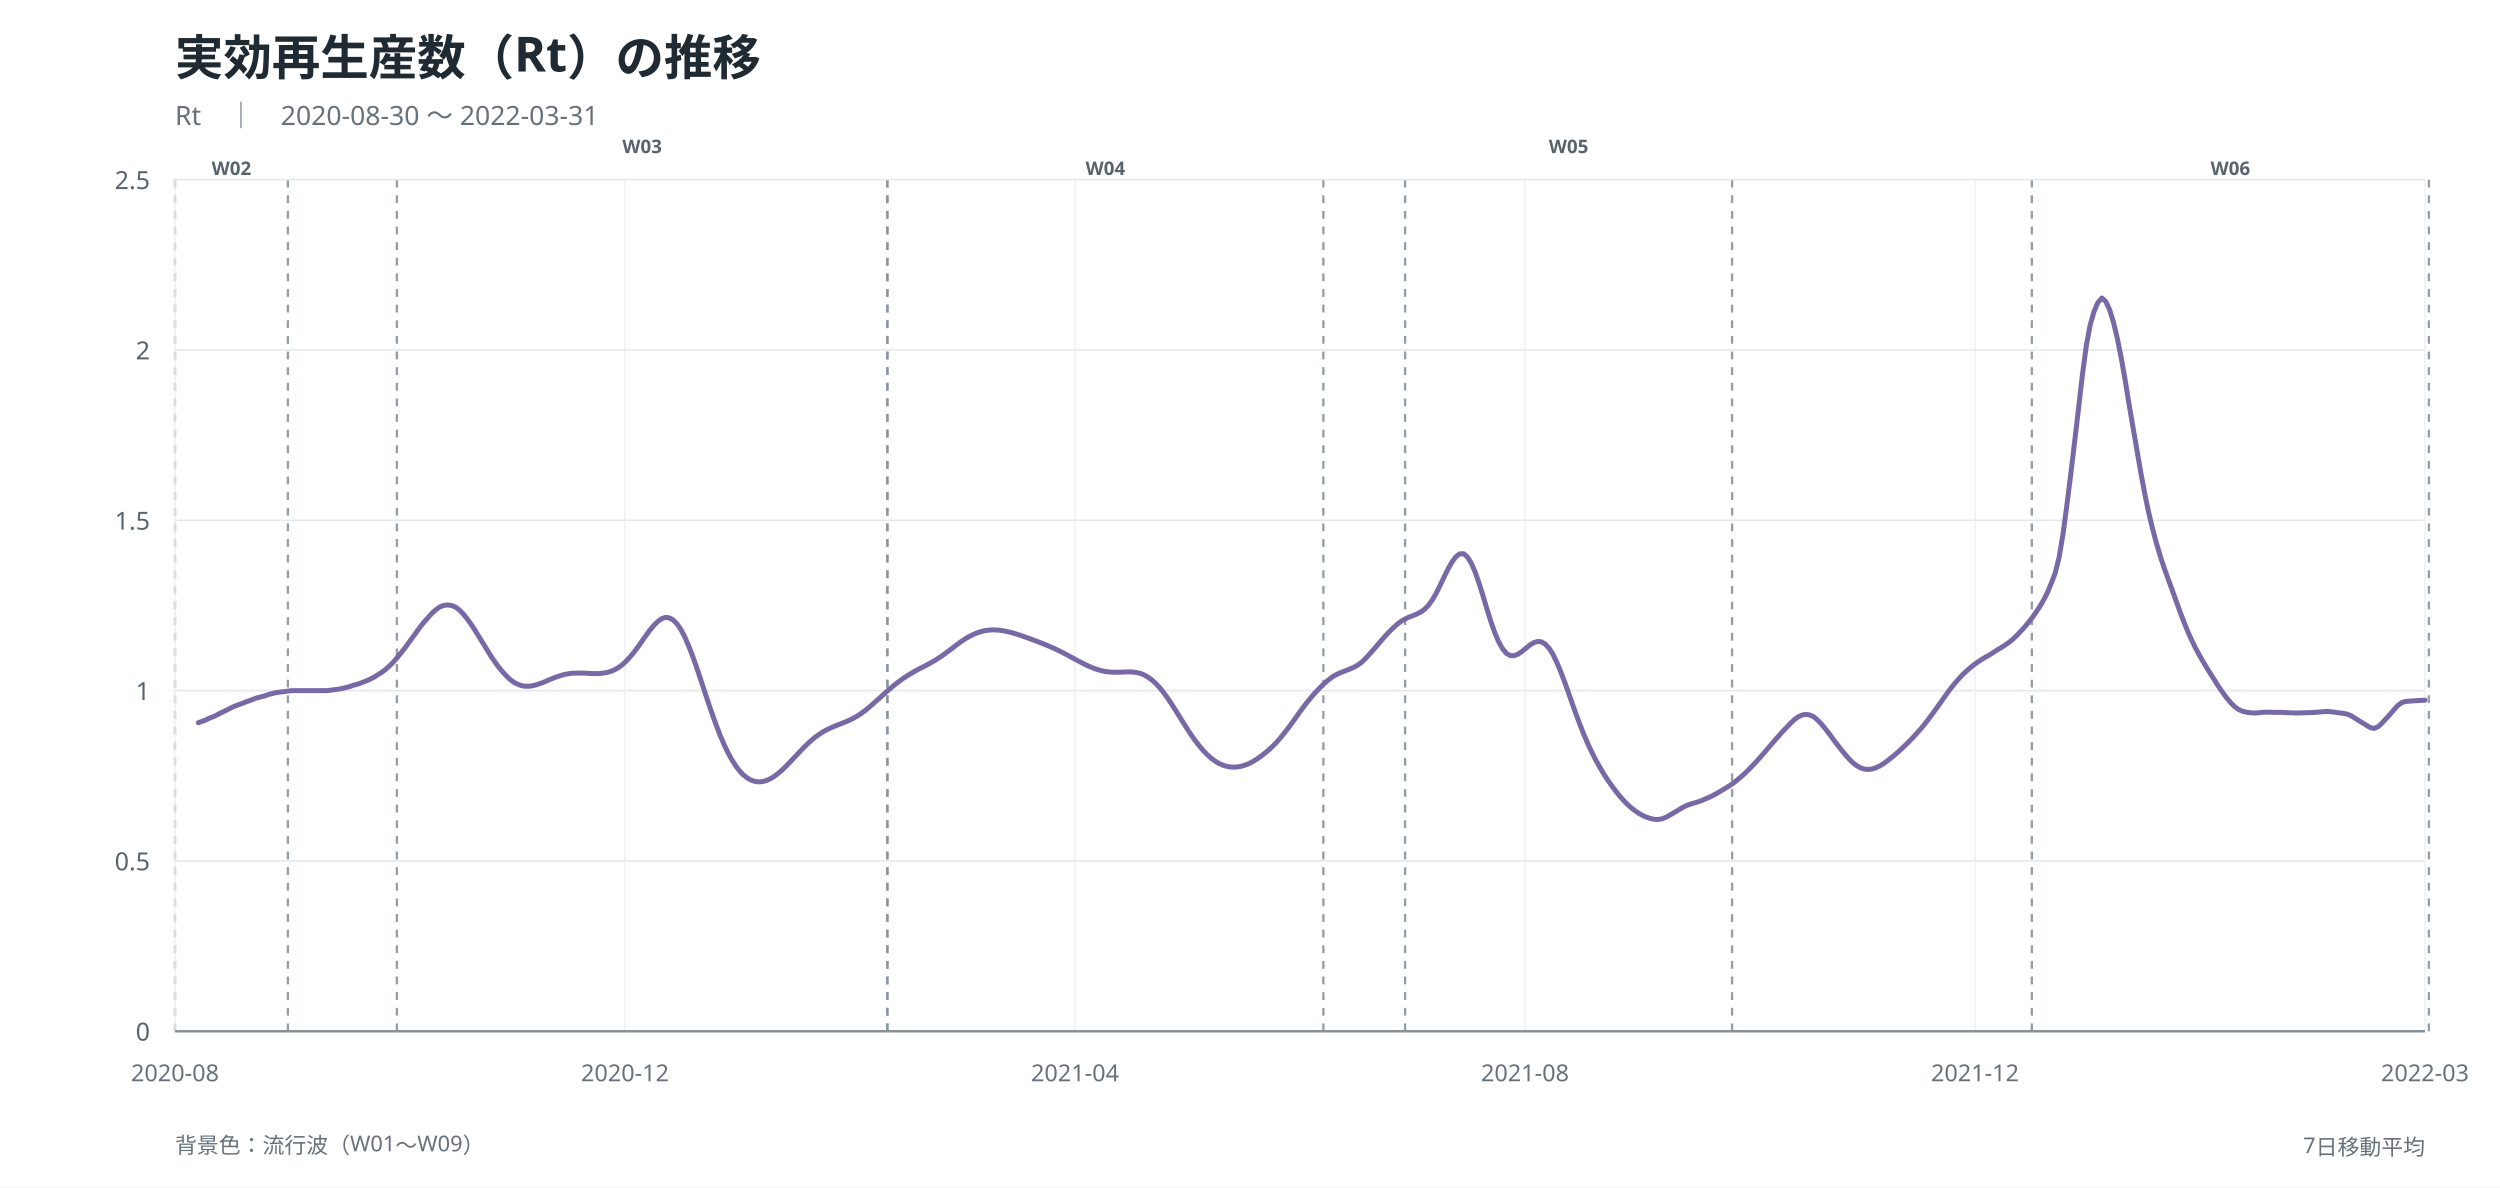
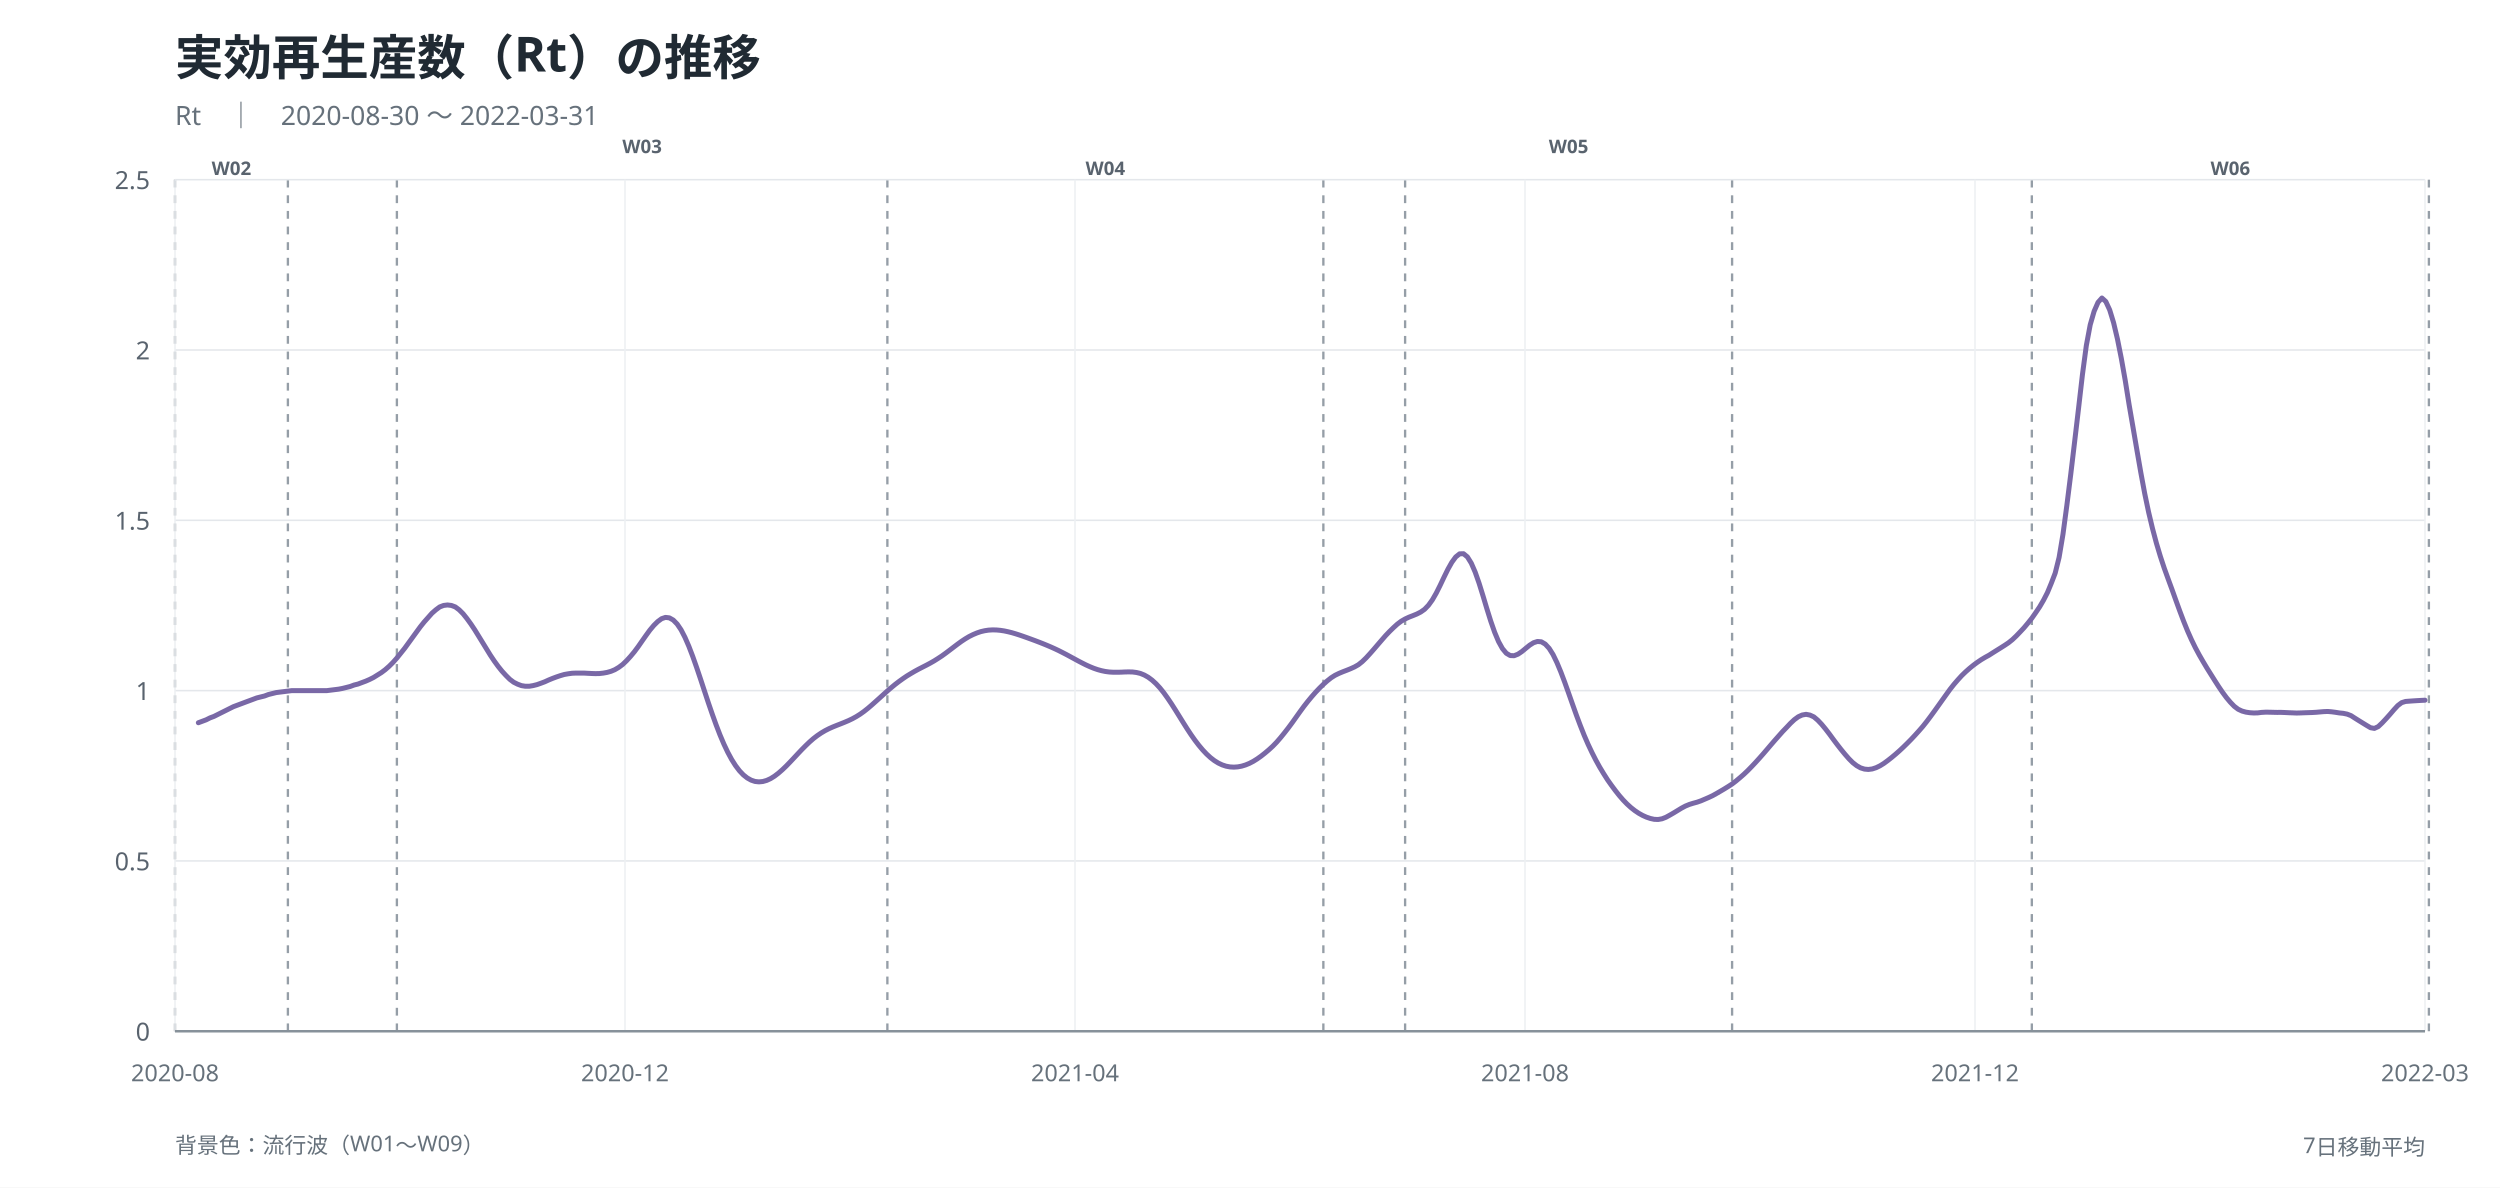
<svg xmlns="http://www.w3.org/2000/svg" width="1600" height="760" viewBox="0 0 1600 760" role="img" aria-labelledby="title desc">
  <rect width="100%" height="100%" fill="#fff" />
  <text x="112" y="48" font-family="sans-serif" font-size="31" font-weight="700" fill="#202a33">実効再生産数（Rt）の推移</text>
  <text x="112" y="80" font-family="sans-serif" font-size="17" fill="#66717b">Rt　｜　2020-08-30 ～ 2022-03-31</text>
  <line x1="112.00" y1="115" x2="112.00" y2="660" stroke="#8a949d" stroke-width="1.5" stroke-dasharray="5 5" opacity="0.9" />
  <line x1="184.25" y1="115" x2="184.25" y2="660" stroke="#8a949d" stroke-width="1.5" stroke-dasharray="5 5" opacity="0.9" />
  <text x="148.12" y="112" text-anchor="middle" font-family="sans-serif" font-size="12" font-weight="600" fill="#59636e">W02</text>
  <line x1="254.01" y1="115" x2="254.01" y2="660" stroke="#8a949d" stroke-width="1.5" stroke-dasharray="5 5" opacity="0.9" />
  <line x1="567.92" y1="115" x2="567.92" y2="660" stroke="#8a949d" stroke-width="1.5" stroke-dasharray="5 5" opacity="0.9" />
  <text x="410.96" y="98" text-anchor="middle" font-family="sans-serif" font-size="12" font-weight="600" fill="#59636e">W03</text>
-   <line x1="567.92" y1="115" x2="567.92" y2="660" stroke="#8a949d" stroke-width="1.5" stroke-dasharray="5 5" opacity="0.9" />
  <line x1="846.95" y1="115" x2="846.95" y2="660" stroke="#8a949d" stroke-width="1.5" stroke-dasharray="5 5" opacity="0.9" />
  <text x="707.43" y="112" text-anchor="middle" font-family="sans-serif" font-size="12" font-weight="600" fill="#59636e">W04</text>
  <line x1="899.27" y1="115" x2="899.27" y2="660" stroke="#8a949d" stroke-width="1.5" stroke-dasharray="5 5" opacity="0.9" />
  <line x1="1108.54" y1="115" x2="1108.54" y2="660" stroke="#8a949d" stroke-width="1.5" stroke-dasharray="5 5" opacity="0.9" />
  <text x="1003.90" y="98" text-anchor="middle" font-family="sans-serif" font-size="12" font-weight="600" fill="#59636e">W05</text>
  <line x1="1300.37" y1="115" x2="1300.37" y2="660" stroke="#8a949d" stroke-width="1.5" stroke-dasharray="5 5" opacity="0.9" />
  <line x1="1554.49" y1="115" x2="1554.49" y2="660" stroke="#8a949d" stroke-width="1.5" stroke-dasharray="5 5" opacity="0.9" />
  <text x="1427.43" y="112" text-anchor="middle" font-family="sans-serif" font-size="12" font-weight="600" fill="#59636e">W06</text>
  <line x1="112" y1="660.00" x2="1552" y2="660.00" stroke="#e4e7eb" stroke-width="1" />
  <text x="96" y="666.00" text-anchor="end" font-family="sans-serif" font-size="16" fill="#59636e">0</text>
  <line x1="112" y1="551.00" x2="1552" y2="551.00" stroke="#e4e7eb" stroke-width="1" />
  <text x="96" y="557.00" text-anchor="end" font-family="sans-serif" font-size="16" fill="#59636e">0.5</text>
  <line x1="112" y1="442.00" x2="1552" y2="442.00" stroke="#e4e7eb" stroke-width="1" />
  <text x="96" y="448.00" text-anchor="end" font-family="sans-serif" font-size="16" fill="#59636e">1</text>
  <line x1="112" y1="333.00" x2="1552" y2="333.00" stroke="#e4e7eb" stroke-width="1" />
  <text x="96" y="339.00" text-anchor="end" font-family="sans-serif" font-size="16" fill="#59636e">1.5</text>
  <line x1="112" y1="224.00" x2="1552" y2="224.00" stroke="#e4e7eb" stroke-width="1" />
  <text x="96" y="230.00" text-anchor="end" font-family="sans-serif" font-size="16" fill="#59636e">2</text>
  <line x1="112" y1="115.00" x2="1552" y2="115.00" stroke="#e4e7eb" stroke-width="1" />
  <text x="96" y="121.00" text-anchor="end" font-family="sans-serif" font-size="16" fill="#59636e">2.5</text>
  <line x1="112.00" y1="115" x2="112.00" y2="660" stroke="#edf0f2" stroke-width="1" />
  <text x="112.00" y="692" text-anchor="middle" font-family="sans-serif" font-size="15" fill="#66717b">2020-08</text>
  <line x1="400.00" y1="115" x2="400.00" y2="660" stroke="#edf0f2" stroke-width="1" />
  <text x="400.00" y="692" text-anchor="middle" font-family="sans-serif" font-size="15" fill="#66717b">2020-12</text>
  <line x1="688.00" y1="115" x2="688.00" y2="660" stroke="#edf0f2" stroke-width="1" />
  <text x="688.00" y="692" text-anchor="middle" font-family="sans-serif" font-size="15" fill="#66717b">2021-04</text>
  <line x1="976.00" y1="115" x2="976.00" y2="660" stroke="#edf0f2" stroke-width="1" />
  <text x="976.00" y="692" text-anchor="middle" font-family="sans-serif" font-size="15" fill="#66717b">2021-08</text>
  <line x1="1264.00" y1="115" x2="1264.00" y2="660" stroke="#edf0f2" stroke-width="1" />
  <text x="1264.00" y="692" text-anchor="middle" font-family="sans-serif" font-size="15" fill="#66717b">2021-12</text>
  <line x1="1552.00" y1="115" x2="1552.00" y2="660" stroke="#edf0f2" stroke-width="1" />
  <text x="1552.00" y="692" text-anchor="middle" font-family="sans-serif" font-size="15" fill="#66717b">2022-03</text>
  <path d=" M126.95 462.55 L129.44 461.62 L131.93 460.69 L134.42 459.44 L136.91 458.51 L139.40 457.26 L141.90 456.01 L144.39 454.77 L146.88 453.52 L149.37 452.28 L151.86 451.34 L154.35 450.41 L156.84 449.47 L159.34 448.54 L161.83 447.61 L164.32 446.67 L166.81 446.05 L169.30 445.43 L171.79 444.49 L174.28 443.87 L176.78 443.25 L179.27 442.93 L181.76 442.62 L184.25 442.31 L186.74 442.00 L189.23 442.00 L191.72 442.00 L194.21 442.00 L196.71 442.00 L199.20 442.00 L201.69 442.00 L204.18 442.00 L206.67 442.00 L209.16 442.00 L211.65 441.69 L214.15 441.38 L216.64 441.07 L219.13 440.60 L221.62 439.98 L224.11 439.35 L226.60 438.42 L229.09 437.80 L231.58 436.86 L234.08 435.93 L236.57 434.84 L239.06 433.59 L241.55 432.03 L244.04 430.48 L246.53 428.61 L249.02 426.43 L251.52 423.94 L254.01 421.13 L256.50 418.02 L258.99 414.91 L261.48 411.48 L263.97 408.05 L266.46 404.63 L268.96 401.20 L271.45 398.09 L273.94 395.29 L276.43 392.48 L278.92 390.30 L281.41 388.44 L283.90 387.49 L286.39 387.18 L288.89 387.49 L291.38 388.42 L293.87 390.29 L296.36 392.78 L298.85 395.89 L301.34 399.33 L303.83 403.07 L306.33 407.12 L308.82 411.17 L311.31 415.22 L313.80 419.27 L316.29 423.00 L318.78 426.43 L321.27 429.54 L323.76 432.26 L326.26 434.75 L328.75 436.62 L331.24 437.87 L333.73 438.80 L336.22 439.20 L338.71 439.20 L341.20 438.78 L343.70 438.15 L346.19 437.27 L348.68 436.33 L351.17 435.19 L353.66 434.17 L356.15 433.24 L358.64 432.40 L361.13 431.67 L363.63 431.23 L366.12 430.88 L368.61 430.77 L371.10 430.77 L373.59 430.77 L376.08 430.91 L378.57 431.04 L381.07 431.12 L383.56 431.07 L386.05 430.79 L388.54 430.34 L391.03 429.64 L393.52 428.59 L396.01 427.11 L398.51 425.25 L401.00 422.86 L403.49 420.13 L405.98 417.15 L408.47 413.80 L410.96 410.21 L413.45 406.67 L415.94 403.25 L418.44 400.27 L420.93 397.81 L423.42 395.97 L425.91 395.13 L428.40 395.43 L430.89 396.84 L433.38 399.38 L435.88 403.08 L438.37 407.90 L440.86 413.62 L443.35 420.11 L445.84 427.16 L448.33 434.56 L450.82 442.14 L453.31 449.68 L455.81 456.95 L458.30 463.89 L460.79 470.34 L463.28 476.21 L465.77 481.46 L468.26 486.07 L470.75 490.00 L473.25 493.30 L475.74 495.92 L478.23 497.90 L480.72 499.29 L483.21 500.13 L485.70 500.40 L488.19 500.17 L490.69 499.46 L493.18 498.31 L495.67 496.76 L498.16 494.86 L500.65 492.69 L503.14 490.31 L505.63 487.74 L508.12 485.09 L510.62 482.41 L513.11 479.78 L515.60 477.27 L518.09 474.88 L520.58 472.70 L523.07 470.79 L525.56 469.10 L528.06 467.62 L530.55 466.35 L533.04 465.24 L535.53 464.23 L538.02 463.26 L540.51 462.26 L543.00 461.20 L545.49 460.01 L547.99 458.64 L550.48 457.08 L552.97 455.30 L555.46 453.33 L557.95 451.19 L560.44 448.97 L562.93 446.74 L565.43 444.46 L567.92 442.22 L570.41 440.08 L572.90 438.03 L575.39 436.12 L577.88 434.33 L580.37 432.64 L582.87 431.12 L585.36 429.66 L587.85 428.30 L590.34 427.02 L592.83 425.75 L595.32 424.42 L597.81 423.00 L600.30 421.43 L602.80 419.79 L605.29 417.99 L607.78 416.12 L610.27 414.22 L612.76 412.33 L615.25 410.52 L617.74 408.87 L620.24 407.38 L622.73 406.14 L625.22 405.09 L627.71 404.24 L630.20 403.66 L632.69 403.28 L635.18 403.13 L637.67 403.18 L640.17 403.41 L642.66 403.79 L645.15 404.32 L647.64 404.94 L650.13 405.68 L652.62 406.48 L655.11 407.34 L657.61 408.23 L660.10 409.14 L662.59 410.06 L665.08 411.01 L667.57 411.99 L670.06 413.01 L672.55 414.07 L675.04 415.19 L677.54 416.37 L680.03 417.63 L682.52 418.92 L685.01 420.27 L687.50 421.62 L689.99 422.97 L692.48 424.27 L694.98 425.53 L697.47 426.66 L699.96 427.68 L702.45 428.54 L704.94 429.23 L707.43 429.75 L709.92 430.08 L712.42 430.23 L714.91 430.25 L717.40 430.19 L719.89 430.07 L722.38 430.01 L724.87 430.08 L727.36 430.40 L729.85 431.00 L732.35 432.02 L734.84 433.43 L737.33 435.28 L739.82 437.55 L742.31 440.24 L744.80 443.34 L747.29 446.81 L749.79 450.53 L752.28 454.44 L754.77 458.44 L757.26 462.46 L759.75 466.40 L762.24 470.17 L764.73 473.71 L767.22 476.96 L769.72 479.94 L772.21 482.58 L774.70 484.87 L777.19 486.79 L779.68 488.34 L782.17 489.52 L784.66 490.35 L787.16 490.82 L789.65 490.97 L792.14 490.80 L794.63 490.34 L797.12 489.58 L799.61 488.56 L802.10 487.26 L804.60 485.70 L807.09 483.93 L809.58 481.97 L812.07 479.87 L814.56 477.58 L817.05 475.01 L819.54 472.13 L822.03 469.06 L824.53 465.85 L827.02 462.49 L829.51 458.99 L832.00 455.49 L834.49 452.09 L836.98 448.91 L839.47 445.90 L841.97 443.05 L844.46 440.42 L846.95 437.98 L849.44 435.76 L851.93 433.78 L854.42 432.20 L856.91 430.98 L859.40 429.94 L861.90 428.98 L864.39 427.97 L866.88 426.84 L869.37 425.42 L871.86 423.43 L874.35 421.00 L876.84 418.28 L879.34 415.43 L881.83 412.52 L884.32 409.63 L886.81 406.77 L889.30 404.16 L891.79 401.73 L894.28 399.46 L896.78 397.58 L899.27 396.14 L901.76 394.98 L904.25 394.01 L906.74 392.99 L909.23 391.72 L911.72 389.97 L914.21 387.39 L916.71 383.92 L919.20 379.59 L921.69 374.62 L924.18 369.36 L926.67 364.30 L929.16 359.87 L931.65 356.46 L934.15 354.46 L936.64 354.38 L939.13 356.41 L941.62 360.43 L944.11 366.15 L946.60 373.23 L949.09 381.23 L951.58 389.54 L954.08 397.53 L956.57 404.65 L959.06 410.59 L961.55 415.08 L964.04 418.08 L966.53 419.55 L969.02 419.66 L971.52 418.67 L974.01 416.99 L976.50 414.93 L978.99 412.91 L981.48 411.34 L983.97 410.54 L986.46 410.75 L988.96 412.23 L991.45 414.93 L993.94 418.90 L996.43 424.05 L998.92 430.03 L1001.41 436.62 L1003.90 443.59 L1006.39 450.66 L1008.89 457.68 L1011.38 464.30 L1013.87 470.59 L1016.36 476.34 L1018.85 481.60 L1021.34 486.51 L1023.83 491.01 L1026.33 495.15 L1028.82 499.07 L1031.31 502.59 L1033.80 505.94 L1036.29 509.10 L1038.78 511.97 L1041.27 514.54 L1043.76 516.81 L1046.26 518.78 L1048.75 520.46 L1051.24 521.86 L1053.73 522.98 L1056.22 523.82 L1058.71 524.37 L1061.20 524.47 L1063.70 524.03 L1066.19 523.06 L1068.68 521.69 L1071.17 520.25 L1073.66 518.74 L1076.15 517.22 L1078.64 515.89 L1081.13 514.86 L1083.63 514.08 L1086.12 513.40 L1088.61 512.53 L1091.10 511.46 L1093.59 510.39 L1096.08 509.22 L1098.57 507.83 L1101.07 506.38 L1103.56 504.91 L1106.05 503.37 L1108.54 501.76 L1111.03 499.86 L1113.52 497.77 L1116.01 495.60 L1118.51 493.23 L1121.00 490.68 L1123.49 488.04 L1125.98 485.29 L1128.47 482.47 L1130.96 479.57 L1133.45 476.64 L1135.94 473.76 L1138.44 470.94 L1140.93 468.13 L1143.42 465.55 L1145.91 462.90 L1148.40 460.57 L1150.89 458.74 L1153.38 457.61 L1155.88 457.17 L1158.37 457.65 L1160.86 458.80 L1163.35 460.91 L1165.84 463.54 L1168.33 466.55 L1170.82 469.78 L1173.31 473.19 L1175.81 476.51 L1178.30 479.70 L1180.79 482.73 L1183.28 485.58 L1185.77 488.07 L1188.26 490.02 L1190.75 491.43 L1193.25 492.22 L1195.74 492.45 L1198.23 492.13 L1200.72 491.32 L1203.21 490.11 L1205.70 488.56 L1208.19 486.73 L1210.69 484.76 L1213.18 482.68 L1215.67 480.48 L1218.16 478.15 L1220.65 475.71 L1223.14 473.19 L1225.63 470.53 L1228.12 467.77 L1230.62 464.90 L1233.11 461.77 L1235.60 458.45 L1238.09 455.03 L1240.58 451.55 L1243.07 448.05 L1245.56 444.57 L1248.06 441.11 L1250.55 437.96 L1253.04 435.08 L1255.53 432.35 L1258.02 429.95 L1260.51 427.74 L1263.00 425.72 L1265.49 423.88 L1267.99 422.19 L1270.48 420.70 L1272.97 419.34 L1275.46 417.74 L1277.95 416.18 L1280.44 414.63 L1282.93 413.05 L1285.43 411.38 L1287.92 409.38 L1290.41 407.02 L1292.90 404.42 L1295.39 401.75 L1297.88 398.77 L1300.37 395.66 L1302.87 392.09 L1305.36 388.39 L1307.85 384.13 L1310.34 379.29 L1312.83 373.27 L1315.32 366.78 L1317.81 356.79 L1320.30 341.95 L1322.80 323.30 L1325.29 303.43 L1327.78 282.54 L1330.27 261.35 L1332.76 239.74 L1335.25 221.14 L1337.74 207.84 L1340.24 199.20 L1342.73 193.52 L1345.22 190.73 L1347.71 192.98 L1350.20 198.35 L1352.69 206.51 L1355.18 217.04 L1357.67 229.52 L1360.17 243.62 L1362.66 259.20 L1365.15 273.61 L1367.64 288.16 L1370.13 302.49 L1372.62 315.90 L1375.11 327.79 L1377.61 338.29 L1380.10 347.63 L1382.59 355.96 L1385.08 363.53 L1387.57 370.43 L1390.06 377.20 L1392.55 384.16 L1395.04 391.02 L1397.54 397.63 L1400.03 403.79 L1402.52 409.38 L1405.01 414.49 L1407.50 419.14 L1409.99 423.46 L1412.48 427.63 L1414.98 431.62 L1417.47 435.58 L1419.96 439.45 L1422.45 443.12 L1424.94 446.49 L1427.43 449.45 L1429.92 452.03 L1432.42 453.92 L1434.91 455.08 L1437.40 455.77 L1439.89 456.14 L1442.38 456.30 L1444.87 456.25 L1447.36 455.94 L1449.85 455.80 L1452.35 455.81 L1454.84 455.88 L1457.33 455.94 L1459.82 455.92 L1462.31 456.01 L1464.80 456.14 L1467.29 456.23 L1469.79 456.34 L1472.28 456.27 L1474.77 456.17 L1477.26 456.09 L1479.75 456.01 L1482.24 455.87 L1484.73 455.65 L1487.22 455.44 L1489.72 455.34 L1492.21 455.55 L1494.70 455.88 L1497.19 456.28 L1499.68 456.53 L1502.17 457.04 L1504.66 458.01 L1507.16 459.63 L1509.65 461.19 L1512.14 462.73 L1514.63 464.26 L1517.12 465.73 L1519.61 466.18 L1522.10 465.01 L1524.60 462.63 L1527.09 459.97 L1529.58 457.19 L1532.07 454.28 L1534.56 451.58 L1537.05 449.70 L1539.54 448.93 L1542.03 448.74 L1544.53 448.56 L1547.02 448.40 L1549.51 448.26 L1552.00 448.13" fill="none" stroke="#7968a6" stroke-width="3.2" stroke-linejoin="round" stroke-linecap="round" />
  <text x="1552" y="738" text-anchor="end" font-family="sans-serif" font-size="14" fill="#66717b">7日移動平均</text>
  <line x1="112" y1="660" x2="1552" y2="660" stroke="#87919a" stroke-width="1.6" />
  <text x="112" y="738" font-family="sans-serif" font-size="14" fill="#66717b">背景色：流行波（W01〜W09）</text>
</svg>
